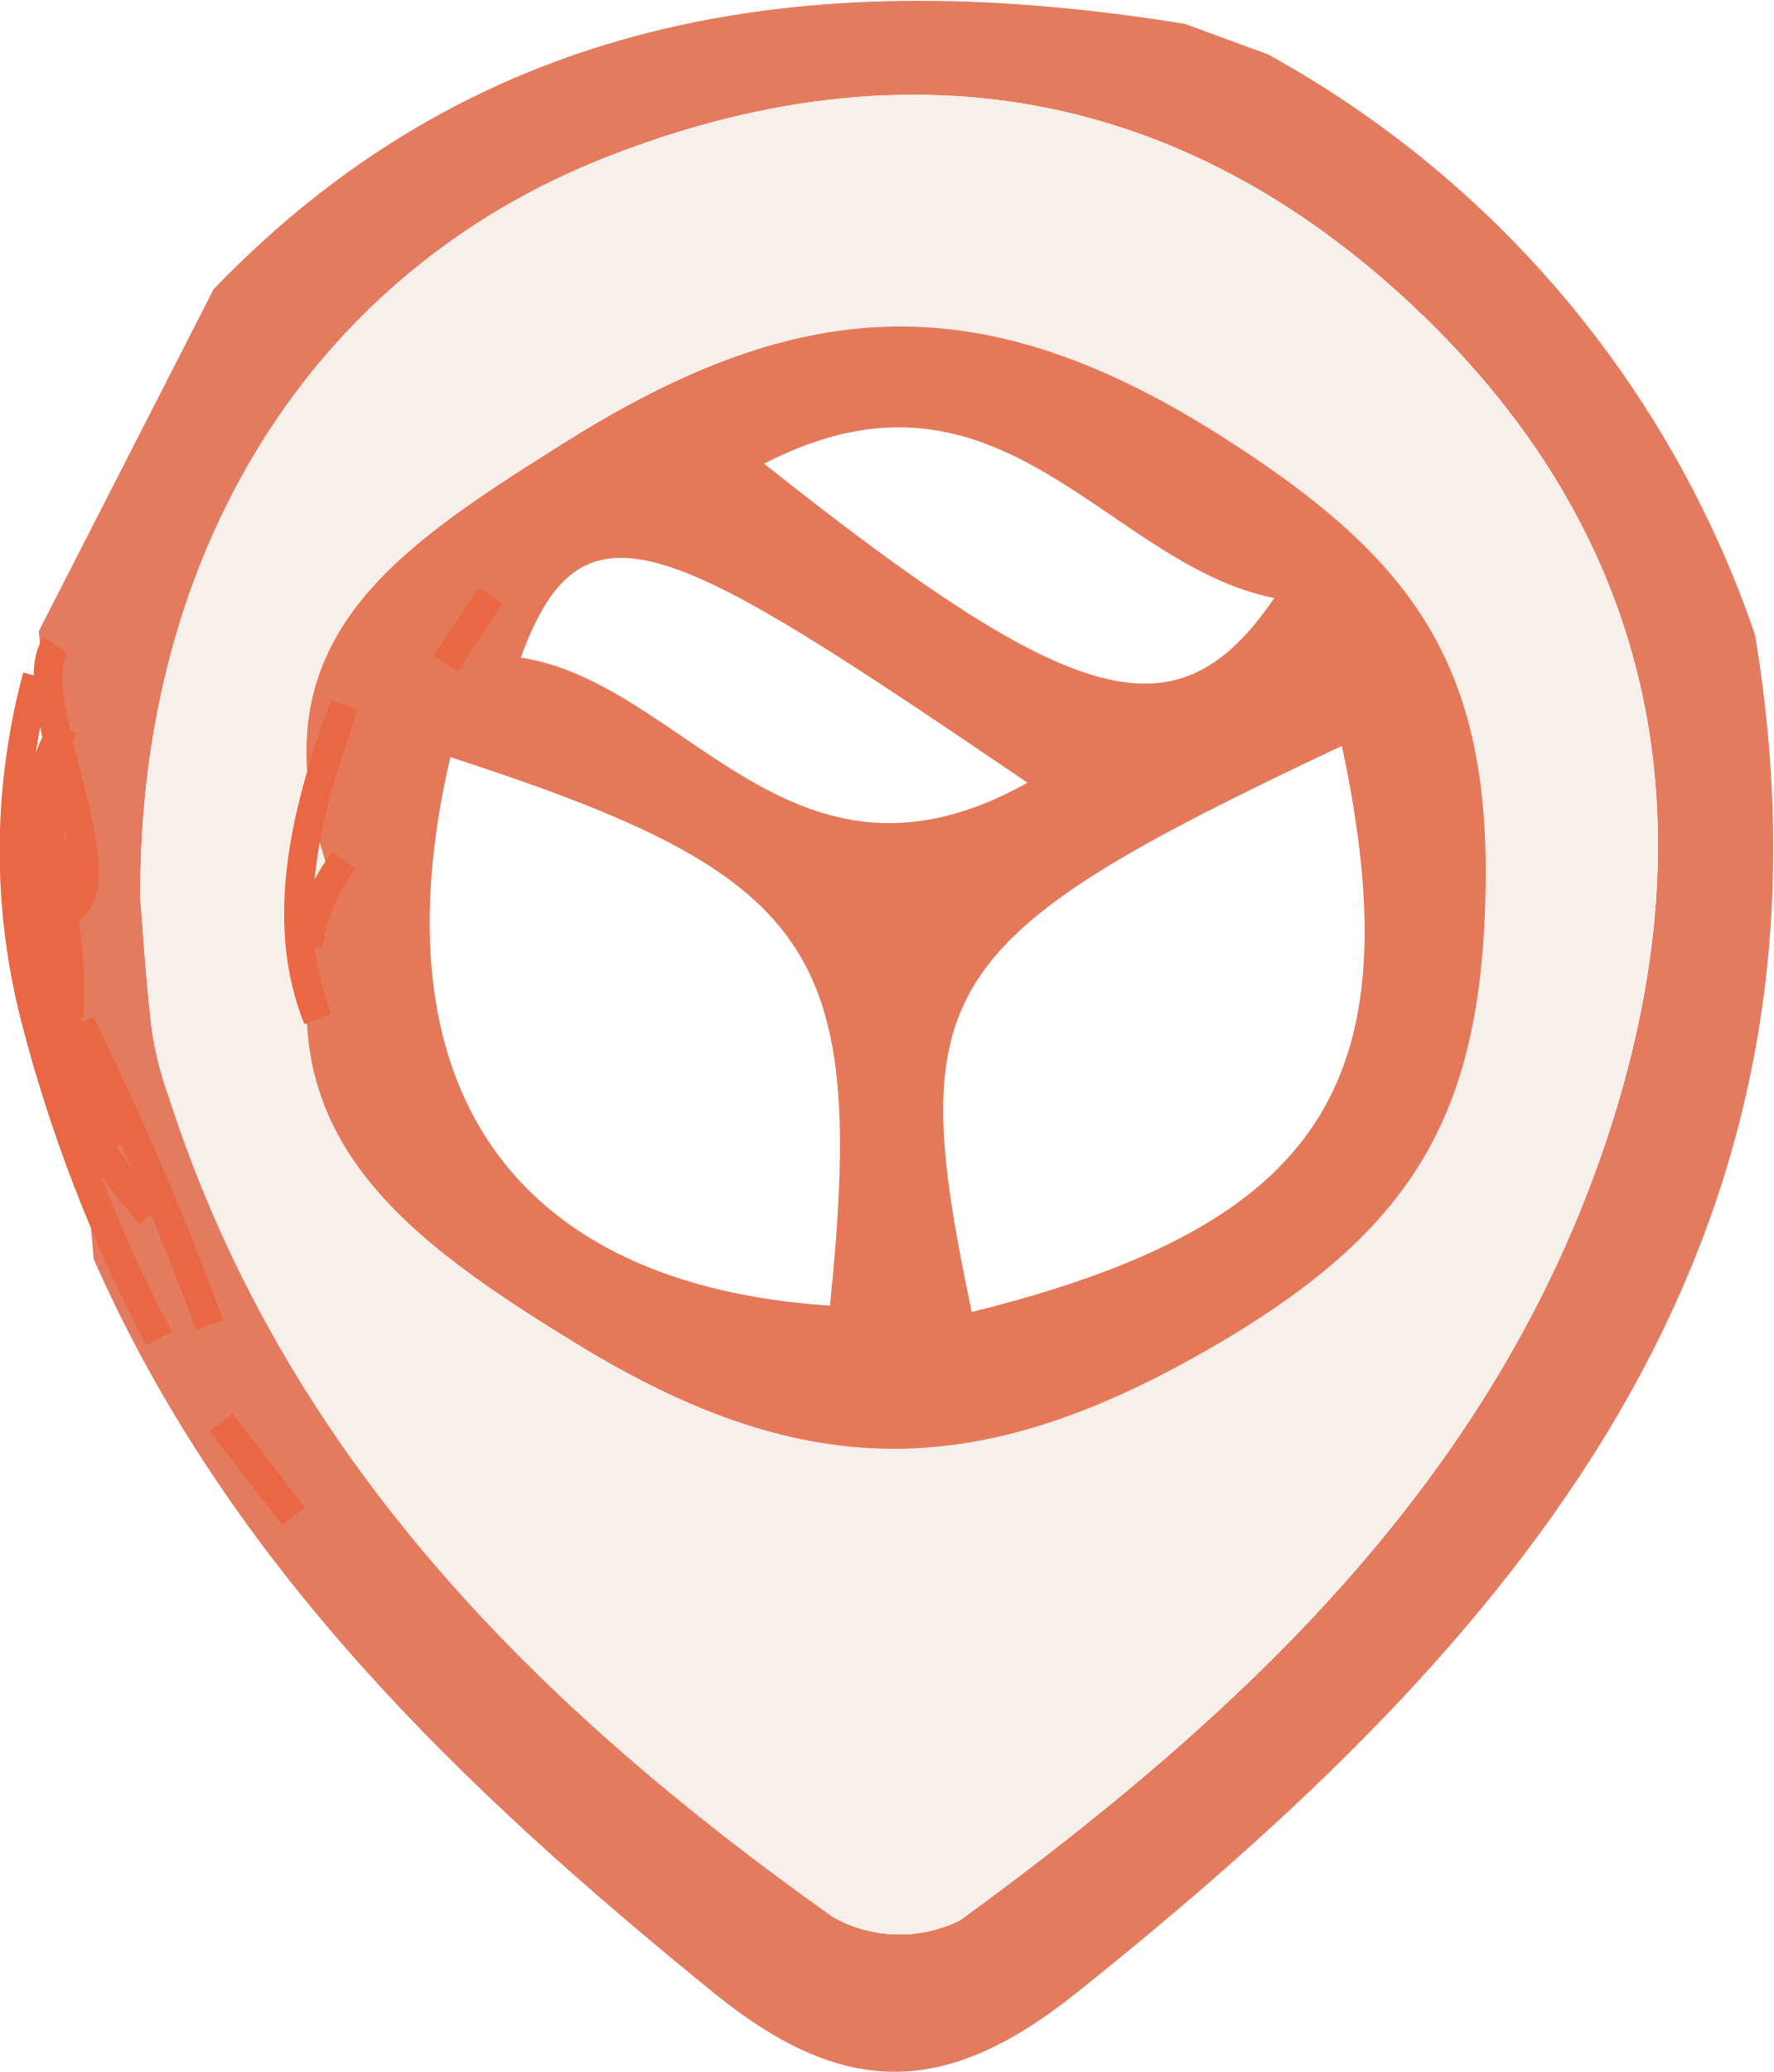
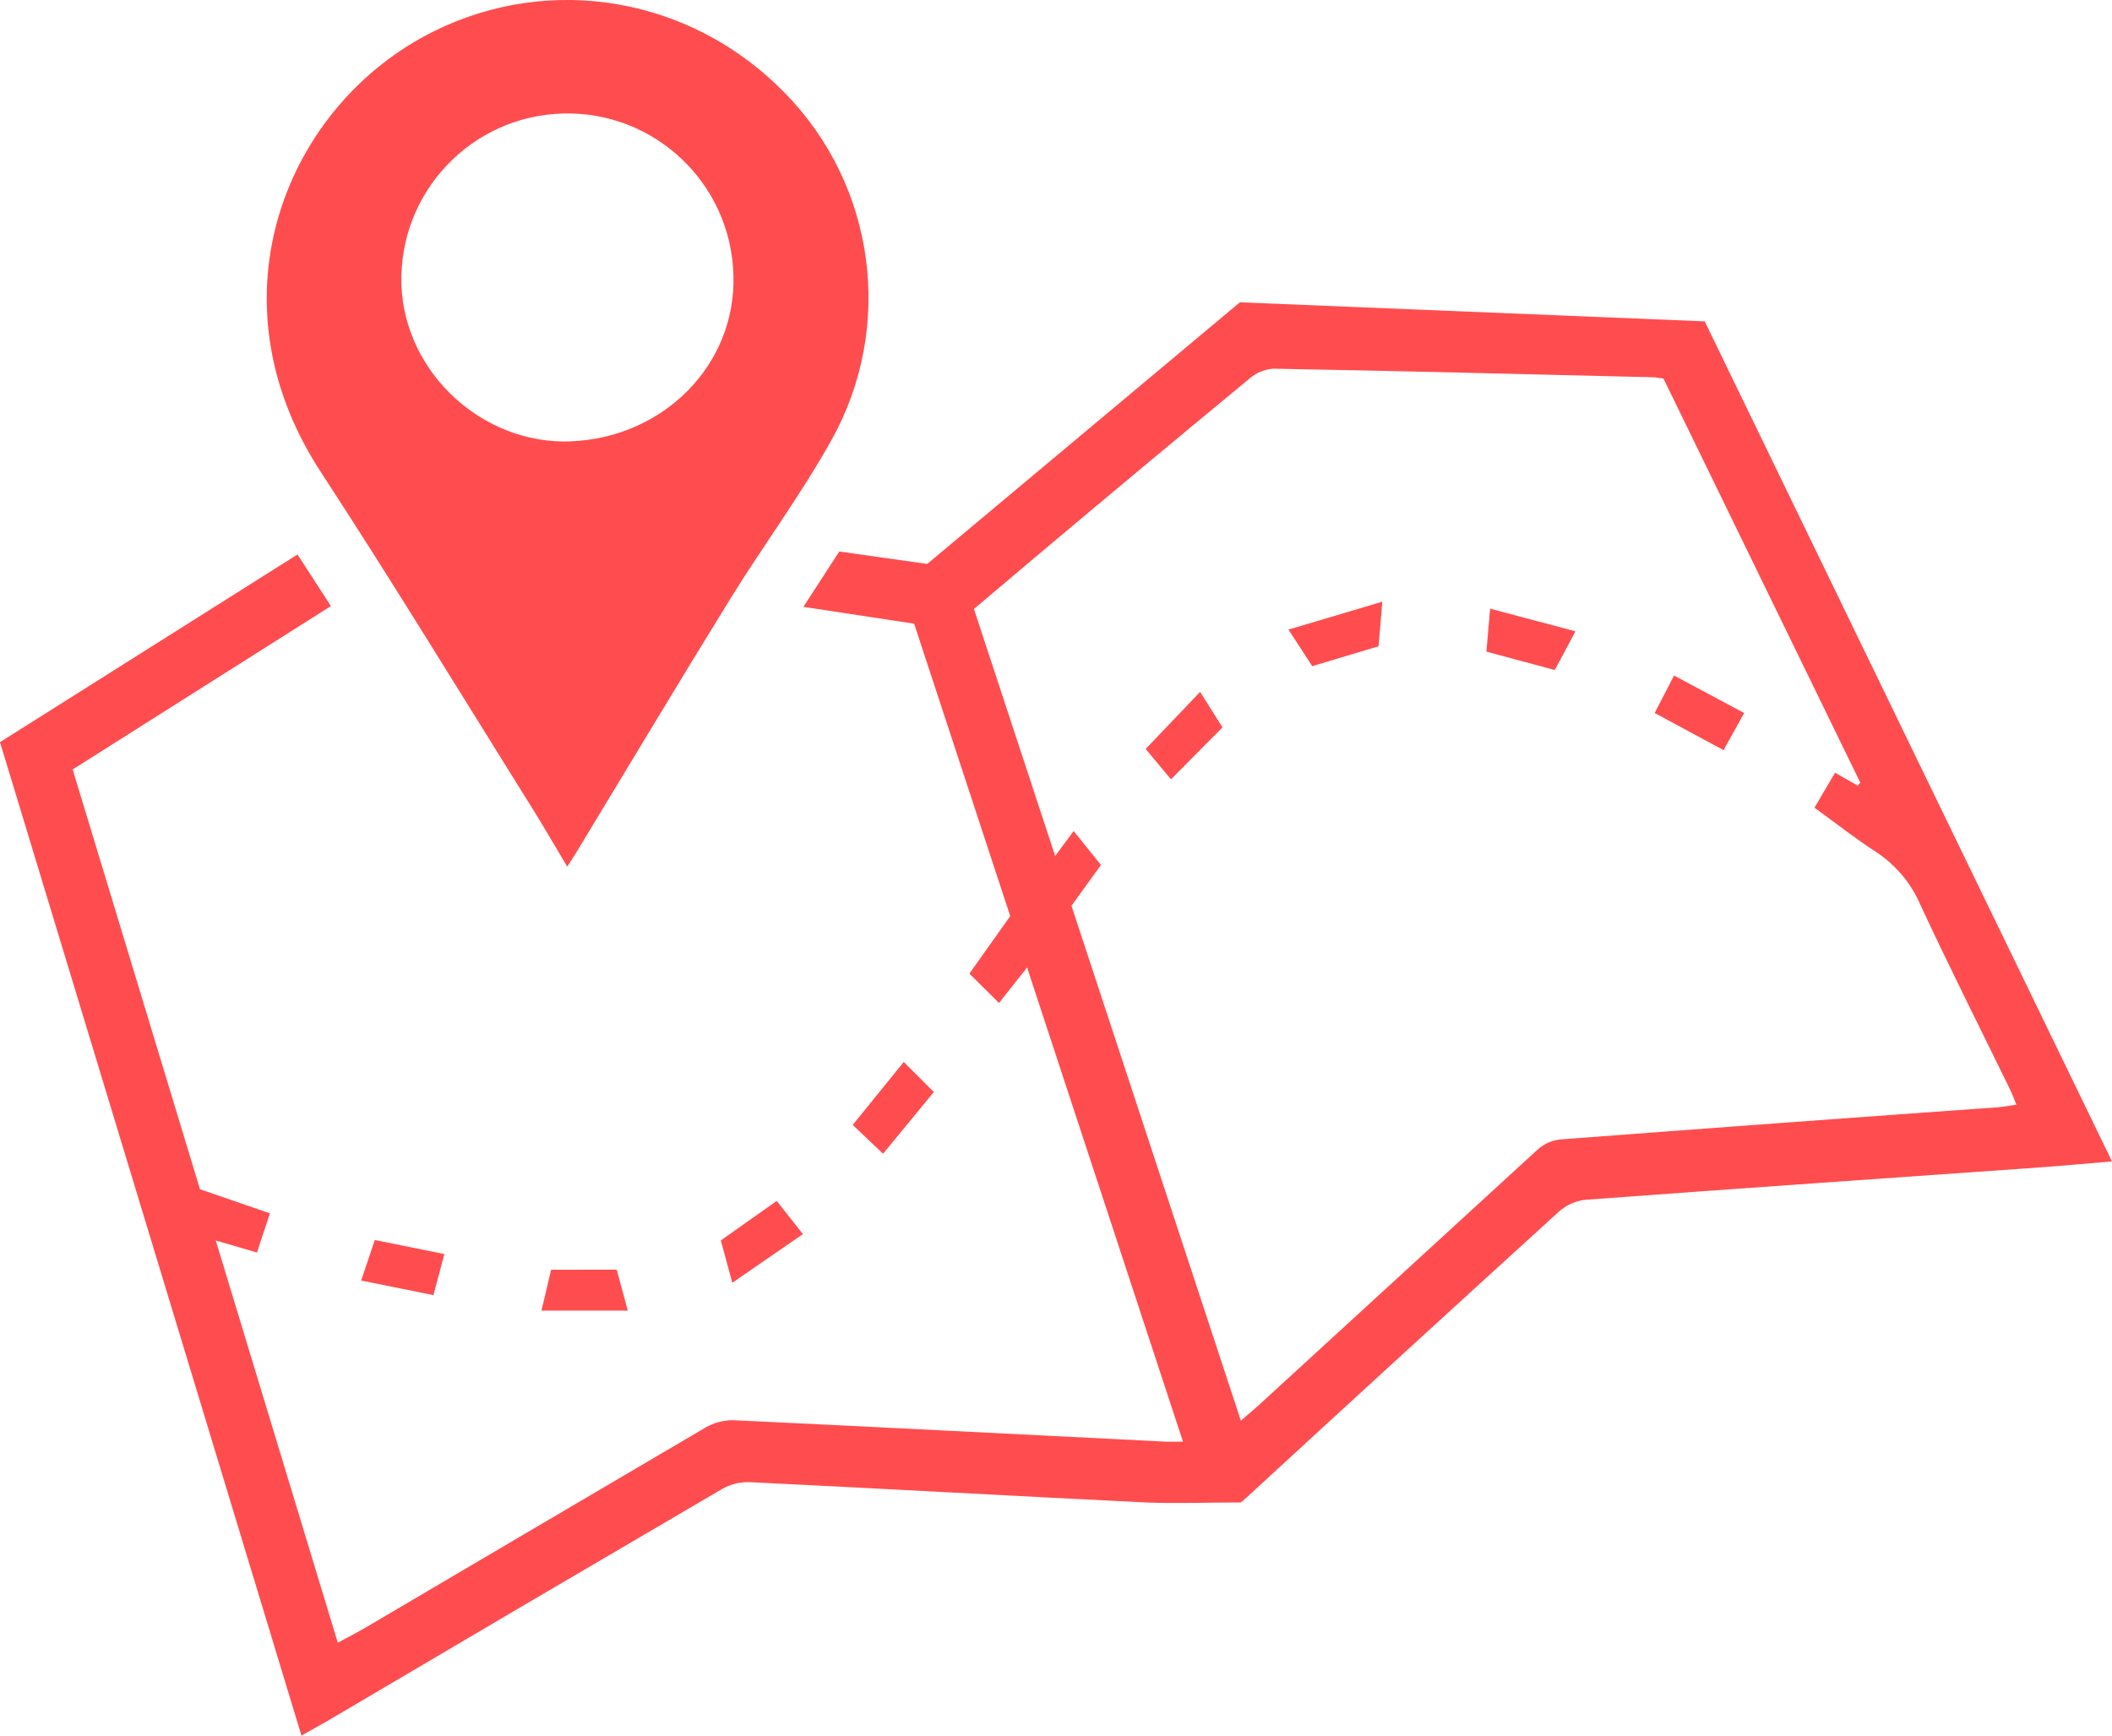
- <svg xmlns="http://www.w3.org/2000/svg" id="Layer_1" data-name="Layer 1" viewBox="0 0 61.66 72.03">
+ <svg xmlns="http://www.w3.org/2000/svg" id="Layer_1" data-name="Layer 1" viewBox="0 0 491.19 403.67">
  <defs>
-     <style>.cls-1{fill:#e47b5f;}.cls-2{fill:#f7f0ea;}.cls-3{fill:#e6785a;}.cls-4{fill:none;stroke:#e96743;stroke-miterlimit:10;}</style>
+     <style>.cls-1{fill:#ff4d4f;}</style>
  </defs>
-   <path class="cls-1" d="M126.74,172.22c3.55,21.46-8.4,35.06-23.61,47.21-4.48,3.58-8,3.68-12.5.07-8.87-7.19-16.95-14.92-21.66-25.58Q68,183,67.06,172.08l0,0,6.08-11.89c9.42-9.79,21.12-11.27,33.77-9.22l2.89,1.06A36.48,36.48,0,0,1,126.74,172.22Zm-56.15,9.14c.07.86.18,2.69.39,4.51a11.88,11.88,0,0,0,.6,2.4c4,12.47,12.77,21.2,23.12,28.53a4.74,4.74,0,0,0,4.39.1c9.79-7.14,18.56-15.3,22.51-27.21,3.59-10.84,1.85-20.78-6.69-28.85-8.21-7.75-17.85-9.3-28.21-5.2C76.59,159.65,70.53,169.3,70.59,181.36Z" transform="translate(-65.71 -150.14)" />
-   <path class="cls-2" d="M70.59,181.36c-.06-12.06,6-21.71,16.11-25.72,10.36-4.1,20-2.55,28.21,5.2,8.54,8.07,10.28,18,6.69,28.85-3.95,11.91-12.72,20.07-22.51,27.21a4.74,4.74,0,0,1-4.39-.1c-10.35-7.33-19.08-16.06-23.12-28.53a11.88,11.88,0,0,1-.6-2.4C70.77,184.05,70.66,182.22,70.59,181.36Zm6.6-.79c-2.74,8.36,1.71,12.1,8.48,16.26,8.18,5,14.29,4.79,22.5-.07,6.84-4,9-8.14,9.15-15.86.11-7.92-2.77-11.53-9.29-15.66-8.51-5.38-14.83-4.72-22.89.38C79.1,169.45,74.4,172.64,77.19,180.57Z" transform="translate(-65.71 -150.14)" />
-   <path class="cls-3" d="M77.19,180.57c-2.79-7.93,1.91-11.12,8-14.95,8.06-5.1,14.38-5.76,22.89-.38,6.52,4.13,9.4,7.74,9.29,15.66-.11,7.72-2.31,11.81-9.15,15.86-8.21,4.86-14.32,5.1-22.5.07C78.9,192.67,74.45,188.93,77.19,180.57Zm35.18-4.5c-14.19,6.69-15.26,8.36-12.87,19.68C111.61,192.74,114.89,187.85,112.37,176.07Zm-31,.39c-2.66,11.41,2.13,18.34,13.2,19.07C95.84,183.1,94.1,180.59,81.37,176.46Zm10.91-10.2c10.87,8.64,14.37,9.6,17.74,4.67C104.15,169.77,100.51,162,92.28,166.26Zm9.16,11.09C89.13,169,86,167,83.82,173,89.6,173.89,93.24,181.94,101.44,177.35Z" transform="translate(-65.71 -150.14)" />
-   <path class="cls-4" d="M71.24,196.67a51.45,51.45,0,0,1-4.31-11.16A23.36,23.36,0,0,1,67,173.65" transform="translate(-65.71 -150.14)" />
-   <path class="cls-4" d="M70.94,192.35a13.31,13.31,0,0,1-3.25-6.13,28.08,28.08,0,0,1-.65-7,6.5,6.5,0,0,1,.9-3.82" transform="translate(-65.71 -150.14)" />
-   <path class="cls-4" d="M67.64,172.57c-1.34,1.93,3.15,9.67-.38,9.33" transform="translate(-65.71 -150.14)" />
-   <path class="cls-4" d="M67.75,184.8l1.77,5.25" transform="translate(-65.71 -150.14)" />
-   <path class="cls-4" d="M67.43,176.45v6.47" transform="translate(-65.71 -150.14)" />
-   <path class="cls-4" d="M68.5,185.7A109.2,109.2,0,0,1,73,196.2" transform="translate(-65.71 -150.14)" />
-   <path class="cls-4" d="M67.94,183.77a32.63,32.63,0,0,0-.21-4.42" transform="translate(-65.71 -150.14)" />
-   <path class="cls-4" d="M73.4,199.59l2.52,3.26" transform="translate(-65.71 -150.14)" />
-   <path class="cls-4" d="M68.1,185.47a13.42,13.42,0,0,0-.15-3.23" transform="translate(-65.71 -150.14)" />
-   <path class="cls-4" d="M77.69,174.66c-1.3,3.5-2.33,7.44-.93,10.9" transform="translate(-65.71 -150.14)" />
-   <path class="cls-4" d="M81.21,173.21l1.55-2.37" transform="translate(-65.71 -150.14)" />
-   <path class="cls-4" d="M77.67,180.05a6.25,6.25,0,0,0-1.25,3" transform="translate(-65.71 -150.14)" />
+   <path class="cls-1" d="M70.11,442.84C46.71,365.73,23.4,288.91,0,211.78l69.19-43.65c2.63,4.06,5.06,7.8,7.77,12l-60.06,38c9.84,32.45,19.68,64.9,29.61,97.63l16.28,5.61c-1,3.05-2,5.84-3,9.12l-9.61-2.81,28.38,93.55c2.51-1.37,4.58-2.42,6.58-3.59q39.4-23.22,78.82-46.38a12.67,12.67,0,0,1,6.63-1.78c33.58,1.58,67.14,3.33,100.71,5h3.83L238.87,264.19l-6.53,8.25c-2.39-2.38-4.57-4.53-6.89-6.83l9.5-13.38c-7.45-22.66-14.86-45.18-22.35-68l-25.76-3.92,8.35-12.87,20.45,2.89,72.72-60.85,108.11,4.43,94.72,195.38c-5.92.5-11.3,1-16.69,1.39-35.27,2.5-70.55,4.92-105.81,7.54a11.06,11.06,0,0,0-6.15,2.77q-36.6,33.3-73,66.82a6.09,6.09,0,0,1-1,.8c-7.91,0-15,.29-22.1,0-30.7-1.5-61.39-3.22-92.09-4.72a12.21,12.21,0,0,0-6.31,1.53Q122,412.36,76,439.52ZM288.59,369.6c1.94-1.69,3.17-2.71,4.35-3.79q32.3-29.64,64.64-59.25a9.45,9.45,0,0,1,5.17-2.37q51-3.87,102-7.5c1.29-.1,2.56-.37,4.2-.61-.66-1.58-1-2.62-1.52-3.61-6.95-14.26-14.1-28.43-20.78-42.81a27.87,27.87,0,0,0-10.35-12.35c-4.87-3.15-9.44-6.77-14.3-10.28,1.73-3,3.22-5.49,4.78-8.15l5.24,3,.64-.66-45.78-94c-1-.14-1.62-.28-2.23-.3-29.48-.72-59-1.47-88.44-2a9.49,9.49,0,0,0-5.59,2.28q-25,20.64-49.79,41.51c-4.76,4-9.49,8-14.32,12.1l18.89,57.44,4.3-5.79,6.36,7.89c-2.41,3.31-4.66,6.42-6.87,9.48Z" transform="translate(0 -39.17)" />
+   <path class="cls-1" d="M131.92,240.73c-3.19-5.31-6-10.25-9.08-15.09-16-25.62-31.75-51.45-48.27-76.75-26.45-40.5-7.88-85.45,26.28-102.42,27.32-13.56,60-7.94,81.71,14.35a68,68,0,0,1,10.79,80.76c-7.11,12.73-15.88,24.52-23.56,36.95-12,19.44-23.74,39.07-35.59,58.62C133.57,238.21,132.89,239.22,131.92,240.73Zm.73-98.91c21.81-.82,38.63-18,37.92-38.74a38.62,38.62,0,1,0-77.21,2.19c0,.1,0,.19,0,.28.82,20.38,18.87,37,39.28,36.28Z" transform="translate(0 -39.17)" />
+   <path class="cls-1" d="M210.19,286.15l7,7c-3.91,4.74-7.74,9.4-11.82,14.36l-7.05-6.71Z" transform="translate(0 -39.17)" />
+   <path class="cls-1" d="M170.31,337.52l-2.67-9.85,13-9.19,6.1,7.72Z" transform="translate(0 -39.17)" />
+   <path class="cls-1" d="M143.44,334.47,146,344H125.93c.82-3.49,1.52-6.44,2.24-9.51Z" transform="translate(0 -39.17)" />
+   <path class="cls-1" d="M103.34,330.84c-.91,3.41-1.66,6.24-2.53,9.55L84,337l3.16-9.43Z" transform="translate(0 -39.17)" />
+   <path class="cls-1" d="M321.49,179.11c-.37,4.41-.62,7.36-.88,10.37l-15.42,4.62-5.54-8.5Z" transform="translate(0 -39.17)" />
+   <path class="cls-1" d="M345.69,190.73c.28-3.21.54-6.15.87-10L366.4,186c-1.82,3.44-3.29,6.2-4.81,9Z" transform="translate(0 -39.17)" />
+   <path class="cls-1" d="M384.83,205l4.5-8.72L405.64,205l-4.79,8.64Z" transform="translate(0 -39.17)" />
+   <path class="cls-1" d="M272.33,220.43l-5.88-7.07,12.66-13.27c2.09,3.31,3.72,5.88,5.21,8.25Z" transform="translate(0 -39.17)" />
</svg>
